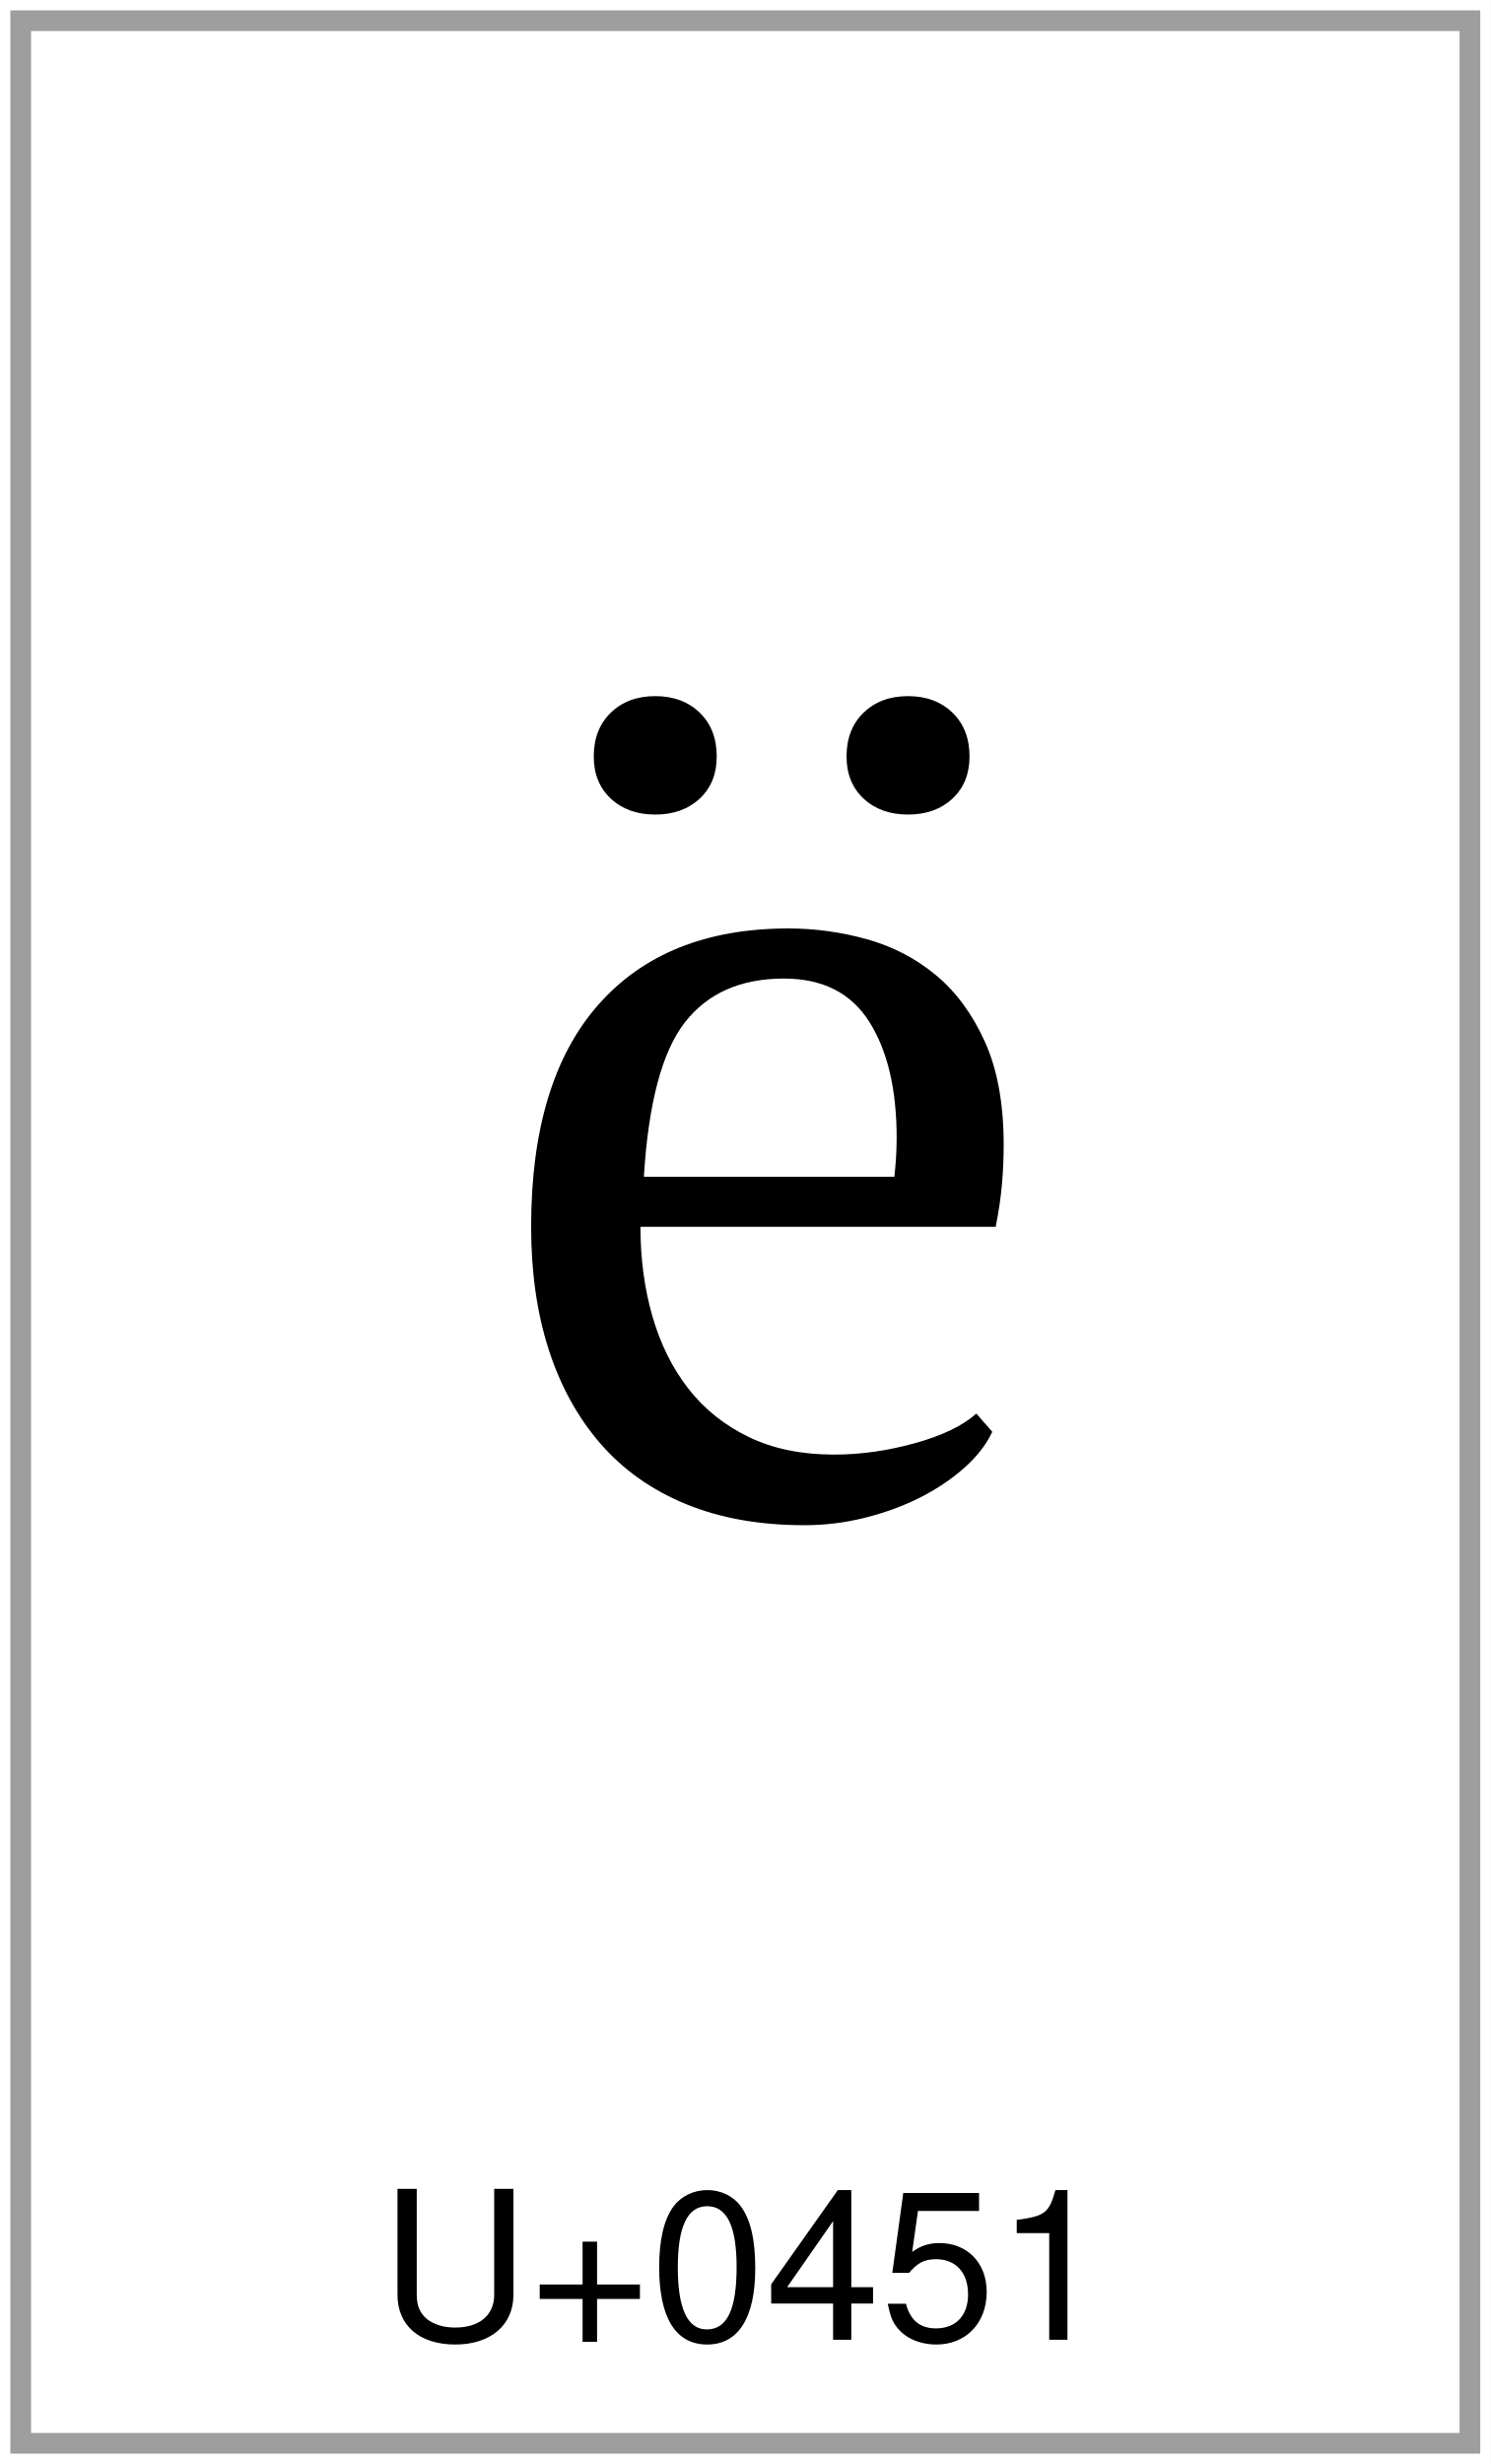
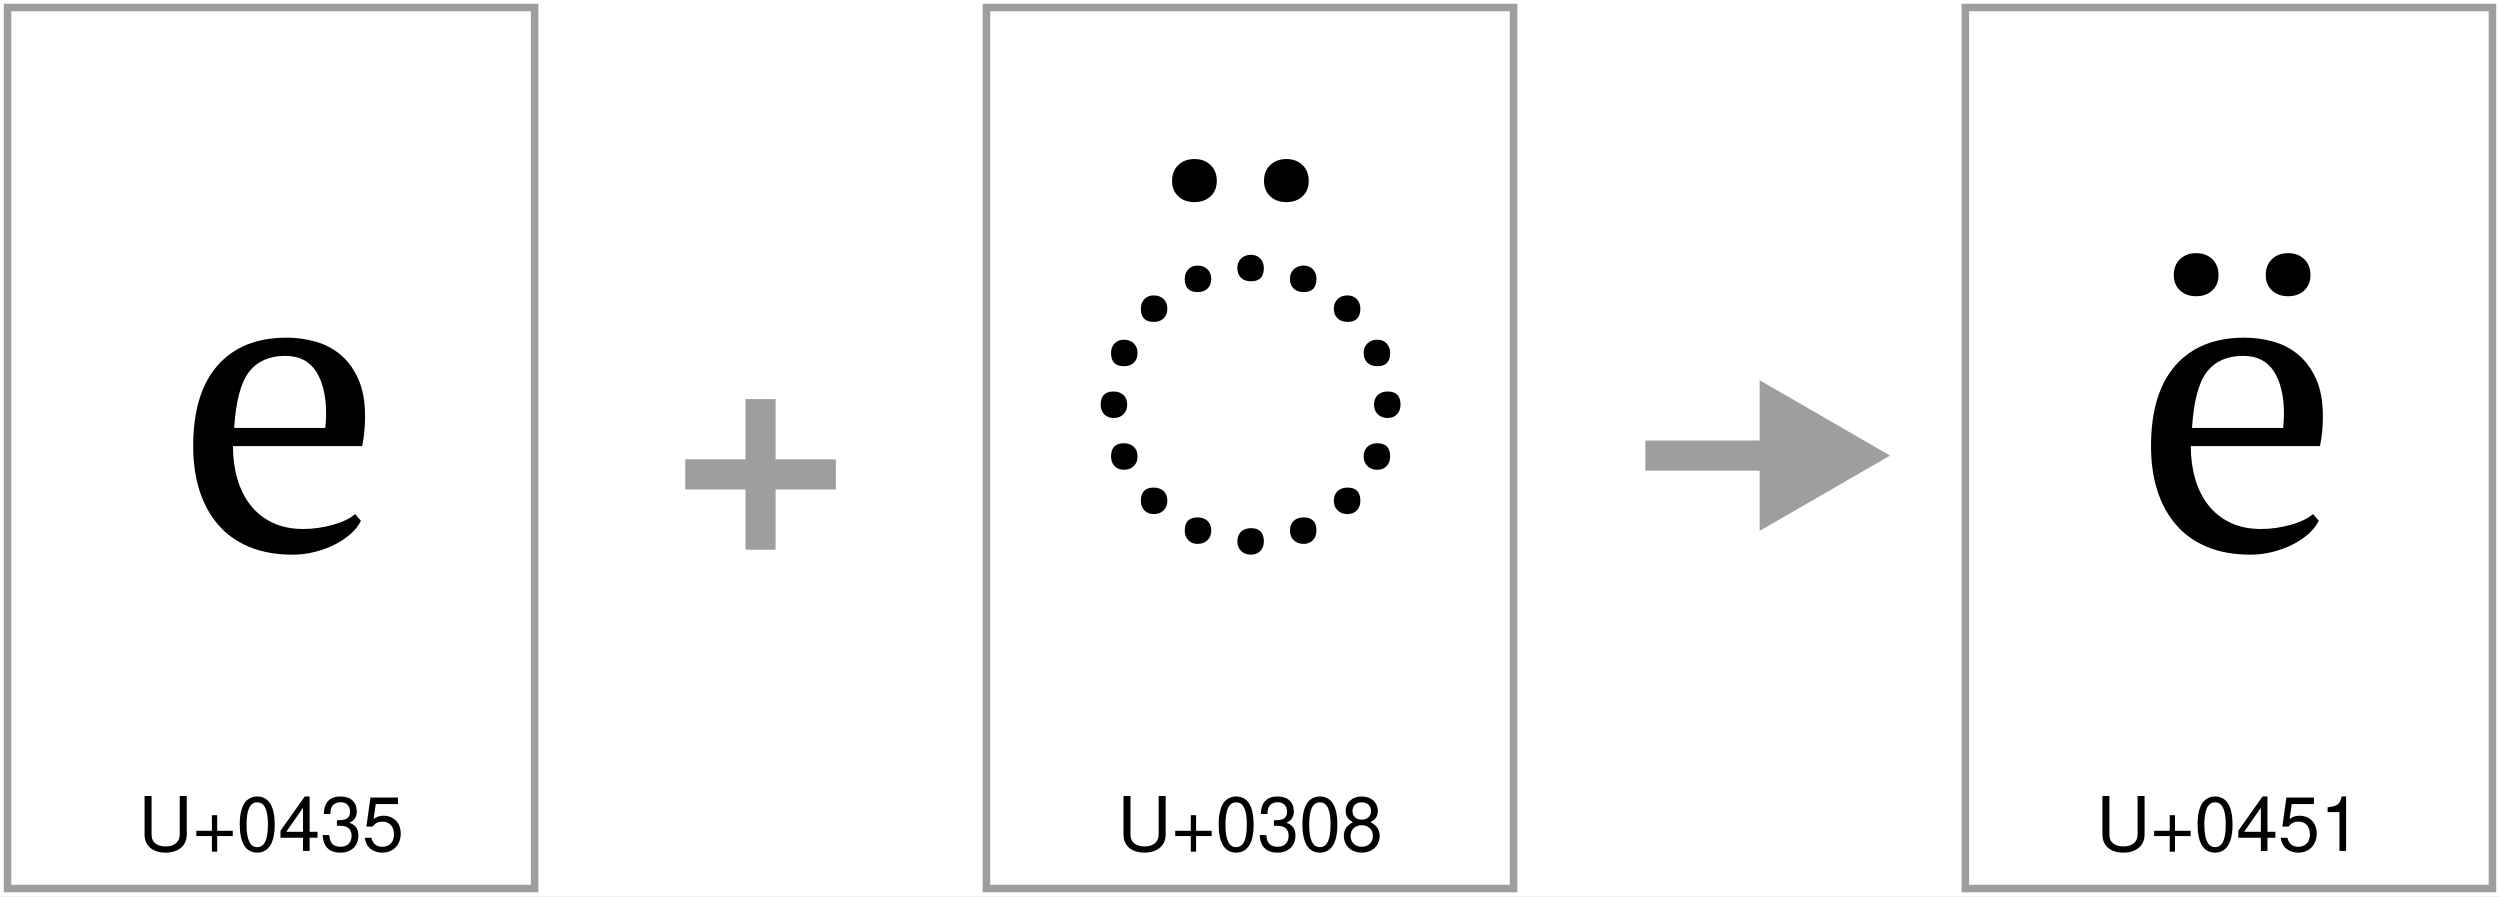
- <svg xmlns="http://www.w3.org/2000/svg" version="1.1" viewBox="0 0 1440 2380">
+ <svg xmlns="http://www.w3.org/2000/svg" version="1.1" viewBox="0 0 6640 2380">
  <g transform="translate(0, 2380), scale(1, -1), translate(20, 920)">
-     <rect x="-20" y="-920" width="1440" height="2380" fill="#FFFFFF" />
+     <rect x="-20" y="-920" width="6640" height="2380" fill="#FFFFFF" />
    <rect x="0" y="-900" width="1400" height="2340" fill="none" stroke="#9E9E9E" stroke-width="20" />
-     <path d="M446 70Q438 53 421.0 38.0Q404 23 382.0 12.0Q360 1 334.0 -5.5Q308 -12 281 -12Q222 -12 177.0 6.5Q132 25 102.0 59.5Q72 94 56.5 142.0Q41 190 41 250Q41 378 100.0 445.0Q159 512 267 512Q302 512 336.0 502.5Q370 493 396.5 471.0Q423 449 439.5 412.5Q456 376 456 322Q456 305 454.5 287.5Q453 270 449 250H137Q137 208 147.5 171.5Q158 135 179.0 108.0Q200 81 232.0 65.5Q264 50 307 50Q342 50 378.0 60.0Q414 70 432 86ZM263 468Q206 468 176.0 429.5Q146 391 140 294H360Q361 303 361.5 311.5Q362 320 362 328Q362 392 338.0 430.0Q314 468 263 468ZM96 663Q96 687 111.0 701.5Q126 716 150 716Q174 716 189.0 701.5Q204 687 204 663Q204 640 189.0 626.0Q174 612 150 612Q126 612 111.0 626.0Q96 640 96 663ZM318 663Q318 687 333.0 701.5Q348 716 372 716Q396 716 411.0 701.5Q426 687 426 663Q426 640 411.0 626.0Q396 612 372 612Q348 612 333.0 626.0Q318 640 318 663Z" transform="translate(448,0) scale(1.1)" />
-     <text x="700" y="800" font-family="Helvetica" font-size="200" transform="scale(1, -1)" text-anchor="middle">U+0451</text>
+     <path d="M446 70Q438 53 421.0 38.0Q404 23 382.0 12.0Q360 1 334.0 -5.5Q308 -12 281 -12Q222 -12 177.0 6.5Q132 25 102.0 59.5Q72 94 56.5 142.0Q41 190 41 250Q41 378 100.0 445.0Q159 512 267 512Q302 512 336.0 502.5Q370 493 396.5 471.0Q423 449 439.5 412.5Q456 376 456 322Q456 305 454.5 287.5Q453 270 449 250H137Q137 208 147.5 171.5Q158 135 179.0 108.0Q200 81 232.0 65.5Q264 50 307 50Q342 50 378.0 60.0Q414 70 432 86ZM263 468Q206 468 176.0 429.5Q146 391 140 294H360Q361 303 361.5 311.5Q362 320 362 328Q362 392 338.0 430.0Q314 468 263 468Z" transform="translate(448,0) scale(1.1)" />
+     <text x="700" y="800" font-family="Helvetica" font-size="200" transform="scale(1, -1)" text-anchor="middle">U+0435</text>
+     <path d="M 1800 200 l 400 0 M 2000 400 l 0 -400" stroke="#9E9E9E" stroke-width="80" stroke-dasharray="0 0" />
+     <rect x="2600" y="-900" width="1400" height="2340" fill="none" stroke="#9E9E9E" stroke-width="20" stroke-dasharray="0 0" />
+     <path d="M54 350Q54 382 85 382Q100 382 109.0 373.5Q118 365 118 350Q118 336 109.0 327.0Q100 318 85 318Q71 318 62.5 327.0Q54 336 54 350ZM151 118Q151 150 182 150Q197 150 206.0 141.5Q215 133 215 118Q215 104 206.0 95.0Q197 86 182 86Q168 86 159.5 95.0Q151 104 151 118ZM257 46Q257 78 288 78Q303 78 312.0 69.5Q321 61 321 46Q321 32 312.0 23.0Q303 14 288 14Q274 14 265.5 23.0Q257 32 257 46ZM79 225Q79 257 110 257Q125 257 134.0 248.5Q143 240 143 225Q143 211 134.0 202.0Q125 193 110 193Q96 193 87.5 202.0Q79 211 79 225ZM448 20Q448 6 439.5 -3.0Q431 -12 417 -12Q402 -12 393.0 -3.0Q384 6 384 20Q384 35 393.0 43.5Q402 52 417 52Q448 52 448 20ZM151 582Q151 596 159.5 605.0Q168 614 182 614Q197 614 206.0 605.0Q215 596 215 582Q215 567 206.0 558.5Q197 550 182 550Q151 550 151 582ZM257 654Q257 668 265.5 677.0Q274 686 288 686Q303 686 312.0 677.0Q321 668 321 654Q321 639 312.0 630.5Q303 622 288 622Q257 622 257 654ZM79 475Q79 489 87.5 498.0Q96 507 110 507Q125 507 134.0 498.0Q143 489 143 475Q143 460 134.0 451.5Q125 443 110 443Q79 443 79 475ZM448 680Q448 648 417 648Q402 648 393.0 656.5Q384 665 384 680Q384 694 393.0 703.0Q402 712 417 712Q431 712 439.5 703.0Q448 694 448 680ZM778 350Q778 336 769.5 327.0Q761 318 747 318Q732 318 723.0 327.0Q714 336 714 350Q714 365 723.0 373.5Q732 382 747 382Q778 382 778 350ZM681 118Q681 104 672.5 95.0Q664 86 650 86Q635 86 626.0 95.0Q617 104 617 118Q617 133 626.0 141.5Q635 150 650 150Q681 150 681 118ZM575 46Q575 32 566.5 23.0Q558 14 544 14Q529 14 520.0 23.0Q511 32 511 46Q511 61 520.0 69.5Q529 78 544 78Q575 78 575 46ZM753 225Q753 211 744.5 202.0Q736 193 722 193Q707 193 698.0 202.0Q689 211 689 225Q689 240 698.0 248.5Q707 257 722 257Q753 257 753 225ZM681 582Q681 550 650 550Q635 550 626.0 558.5Q617 567 617 582Q617 596 626.0 605.0Q635 614 650 614Q664 614 672.5 605.0Q681 596 681 582ZM575 654Q575 622 544 622Q529 622 520.0 630.5Q511 639 511 654Q511 668 520.0 677.0Q529 686 544 686Q558 686 566.5 677.0Q575 668 575 654ZM753 475Q753 443 722 443Q707 443 698.0 451.5Q689 460 689 475Q689 489 698.0 498.0Q707 507 722 507Q736 507 744.5 498.0Q753 489 753 475Z" transform="translate(2844,0) scale(1.1)" />
+     <path d="M-420 663Q-420 687 -405.0 701.5Q-390 716 -366 716Q-342 716 -327.0 701.5Q-312 687 -312 663Q-312 640 -327.0 626.0Q-342 612 -366 612Q-390 612 -405.0 626.0Q-420 640 -420 663ZM-198 663Q-198 687 -183.0 701.5Q-168 716 -144 716Q-120 716 -105.0 701.5Q-90 687 -90 663Q-90 640 -105.0 626.0Q-120 612 -144 612Q-168 612 -183.0 626.0Q-198 640 -198 663Z" transform="translate(3555,250) scale(1.1)" />
+     <text x="3300" y="800" font-family="Helvetica" font-size="200" transform="scale(1, -1)" text-anchor="middle">U+0308</text>
+     <defs>
+       <marker id="marker0" markerUnits="strokeWidth" refX="8.5" refY="5" markerWidth="10" markerHeight="10" orient="auto-start-reverse">
+         <path d="M 5.67 2.5 l 4.33 2.5 l -4.33 2.5 Z" fill="#9E9E9E" fill-opacity="1.0" />
+       </marker>
+     </defs>
+     <line x1="4350" y1="250" x2="4880.0" y2="250.0" marker-end="url(#marker0)" stroke="#9E9E9E" stroke-width="80" stroke-dasharray="0 0" />
+     <rect x="5200" y="-900" width="1400" height="2340" fill="none" stroke="#9E9E9E" stroke-width="20" stroke-dasharray="0 0" />
+     <path d="M446 70Q438 53 421.0 38.0Q404 23 382.0 12.0Q360 1 334.0 -5.5Q308 -12 281 -12Q222 -12 177.0 6.5Q132 25 102.0 59.5Q72 94 56.5 142.0Q41 190 41 250Q41 378 100.0 445.0Q159 512 267 512Q302 512 336.0 502.5Q370 493 396.5 471.0Q423 449 439.5 412.5Q456 376 456 322Q456 305 454.5 287.5Q453 270 449 250H137Q137 208 147.5 171.5Q158 135 179.0 108.0Q200 81 232.0 65.5Q264 50 307 50Q342 50 378.0 60.0Q414 70 432 86ZM263 468Q206 468 176.0 429.5Q146 391 140 294H360Q361 303 361.5 311.5Q362 320 362 328Q362 392 338.0 430.0Q314 468 263 468ZM96 663Q96 687 111.0 701.5Q126 716 150 716Q174 716 189.0 701.5Q204 687 204 663Q204 640 189.0 626.0Q174 612 150 612Q126 612 111.0 626.0Q96 640 96 663ZM318 663Q318 687 333.0 701.5Q348 716 372 716Q396 716 411.0 701.5Q426 687 426 663Q426 640 411.0 626.0Q396 612 372 612Q348 612 333.0 626.0Q318 640 318 663Z" transform="translate(5648,0) scale(1.1)" />
+     <text x="5900" y="800" font-family="Helvetica" font-size="200" transform="scale(1, -1)" text-anchor="middle">U+0451</text>
  </g>
</svg>
